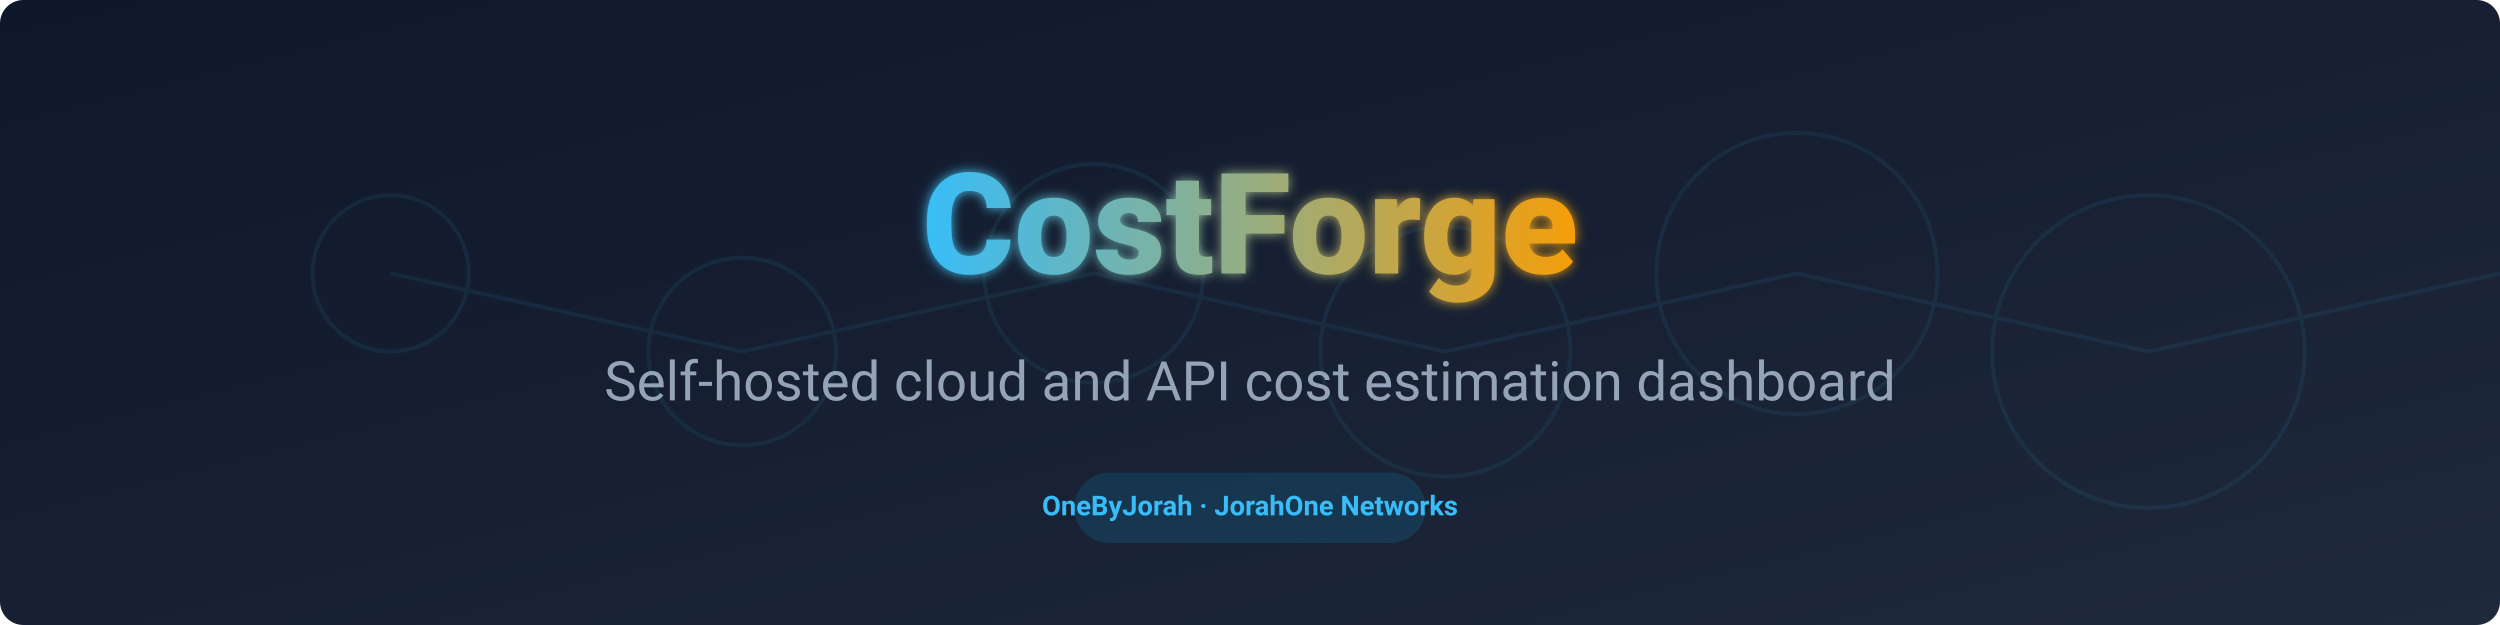
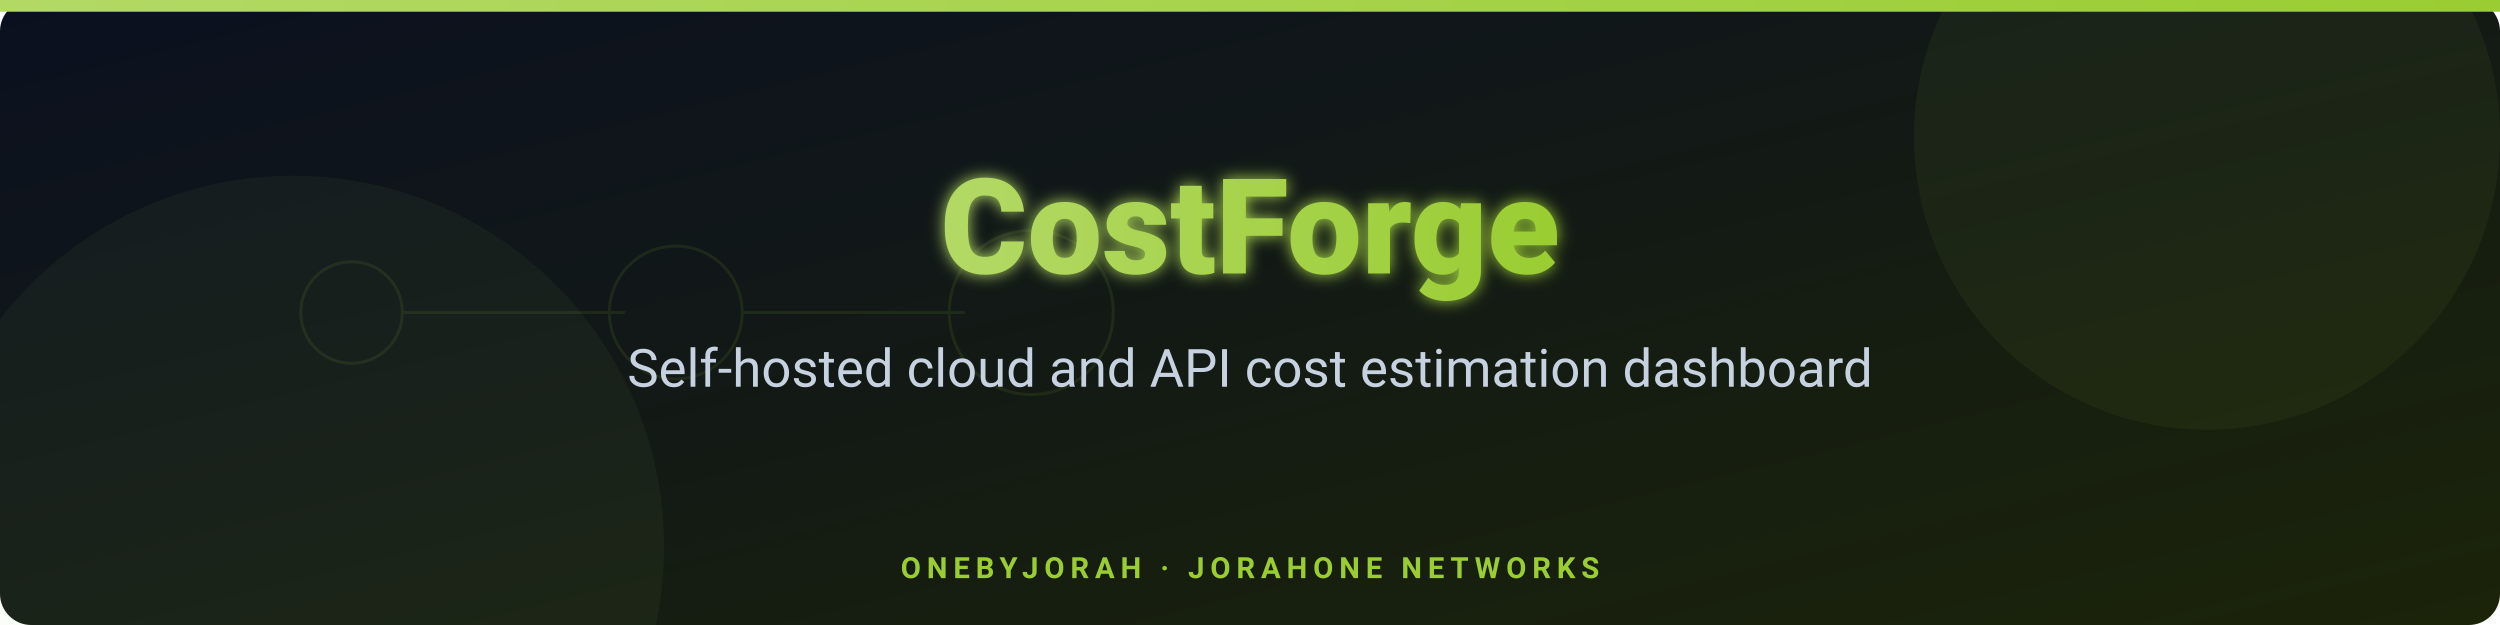
- <svg xmlns="http://www.w3.org/2000/svg" viewBox="0 0 1280 320" width="1280" height="320">
+ <svg xmlns="http://www.w3.org/2000/svg" viewBox="0 0 1280 320" width="1280" height="320" role="img" aria-label="CostForge">
  <defs>
    <linearGradient id="bg" x1="0%" y1="0%" x2="100%" y2="100%">
-       <stop offset="0%" style="stop-color:#0f172a;stop-opacity:1" />
-       <stop offset="100%" style="stop-color:#1e293b;stop-opacity:1" />
+       <stop offset="0%" stop-color="#0b1020" />
+       <stop offset="100%" stop-color="#1b2409" />
    </linearGradient>
    <linearGradient id="accent" x1="0%" y1="0%" x2="100%" y2="0%">
-       <stop offset="0%" style="stop-color:#38bdf8;stop-opacity:1" />
-       <stop offset="100%" style="stop-color:#f59e0b;stop-opacity:1" />
+       <stop offset="0%" stop-color="#b3d965" />
+       <stop offset="100%" stop-color="#9acd32" />
    </linearGradient>
    <filter id="glow" x="-20%" y="-20%" width="140%" height="140%">
-       <feGaussianBlur stdDeviation="3" result="blur" />
-       <feComposite in="SourceGraphic" in2="blur" operator="over" />
+       <feGaussianBlur stdDeviation="4" result="b" />
+       <feComposite in="SourceGraphic" in2="b" operator="over" />
    </filter>
  </defs>
-   <rect width="1280" height="320" fill="url(#bg)" rx="12" />
-   <g opacity="0.08" stroke="#38bdf8" stroke-width="2" fill="none">
-     <circle cx="200" cy="140" r="40" />
-     <line x1="200" y1="140" x2="380" y2="180" />
-     <circle cx="380" cy="180" r="48" />
-     <line x1="380" y1="180" x2="560" y2="140" />
-     <circle cx="560" cy="140" r="56" />
-     <line x1="560" y1="140" x2="740" y2="180" />
-     <circle cx="740" cy="180" r="64" />
-     <line x1="740" y1="180" x2="920" y2="140" />
-     <circle cx="920" cy="140" r="72" />
-     <line x1="920" y1="140" x2="1100" y2="180" />
-     <circle cx="1100" cy="180" r="80" />
-     <line x1="1100" y1="180" x2="1280" y2="140" />
+   <rect width="1280" height="320" rx="16" fill="url(#bg)" />
+   <rect x="0" y="0" width="1280" height="6" fill="url(#accent)" />
+   <circle cx="1130" cy="70" r="150" fill="#9acd32" opacity="0.06" />
+   <circle cx="150" cy="280" r="190" fill="#b3d965" opacity="0.05" />
+   <g opacity="0.10" stroke="#9acd32" stroke-width="1.5" fill="none">
+     <circle cx="180" cy="160" r="26" />
+     <line x1="206" y1="160" x2="320" y2="160" />
+     <circle cx="346" cy="160" r="34" />
+     <line x1="380" y1="160" x2="494" y2="160" />
+     <circle cx="528" cy="160" r="42" />
  </g>
-   <text x="640" y="140" font-family="-apple-system,BlinkMacSystemFont,Segoe UI,Roboto,Helvetica,Arial,sans-serif" font-size="72" font-weight="800" fill="url(#accent)" text-anchor="middle" filter="url(#glow)">CostForge</text>
-   <text x="640" y="205" font-family="-apple-system,BlinkMacSystemFont,Segoe UI,Roboto,Helvetica,Arial,sans-serif" font-size="28" fill="#94a3b8" text-anchor="middle">Self-hosted cloud and API cost estimation dashboard</text>
-   <g transform="translate(640, 260)" text-anchor="middle">
-     <rect x="-90" y="-18" width="180" height="36" rx="18" fill="#0ea5e9" opacity="0.15" />
-     <text font-family="-apple-system,BlinkMacSystemFont,Segoe UI,Roboto,Helvetica,Arial,sans-serif" font-size="14" font-weight="600" fill="#38bdf8" dominant-baseline="middle">OneByJorah · JorahOne Networks</text>
-   </g>
+   <text x="640" y="140" font-family="-apple-system,BlinkMacSystemFont,Segoe UI,Roboto,Helvetica,Arial,sans-serif" font-size="68" font-weight="800" fill="url(#accent)" text-anchor="middle" filter="url(#glow)">CostForge</text>
+   <text x="640" y="198" font-family="-apple-system,BlinkMacSystemFont,Segoe UI,Roboto,Helvetica,Arial,sans-serif" font-size="27" fill="#c7d2e0" text-anchor="middle">Self-hosted cloud and API cost estimation dashboard</text>
+   <text x="640" y="252" font-family="-apple-system,BlinkMacSystemFont,Segoe UI,Roboto,Helvetica,Arial,sans-serif" font-size="18" fill="#b3d965" opacity="0.85" text-anchor="middle" />
+   <text x="640" y="296" font-family="-apple-system,BlinkMacSystemFont,Segoe UI,Roboto,Helvetica,Arial,sans-serif" font-size="15" font-weight="600" fill="#9acd32" letter-spacing="3" text-anchor="middle">ONEBYJORAH  ·  JORAHONE NETWORKS</text>
</svg>
